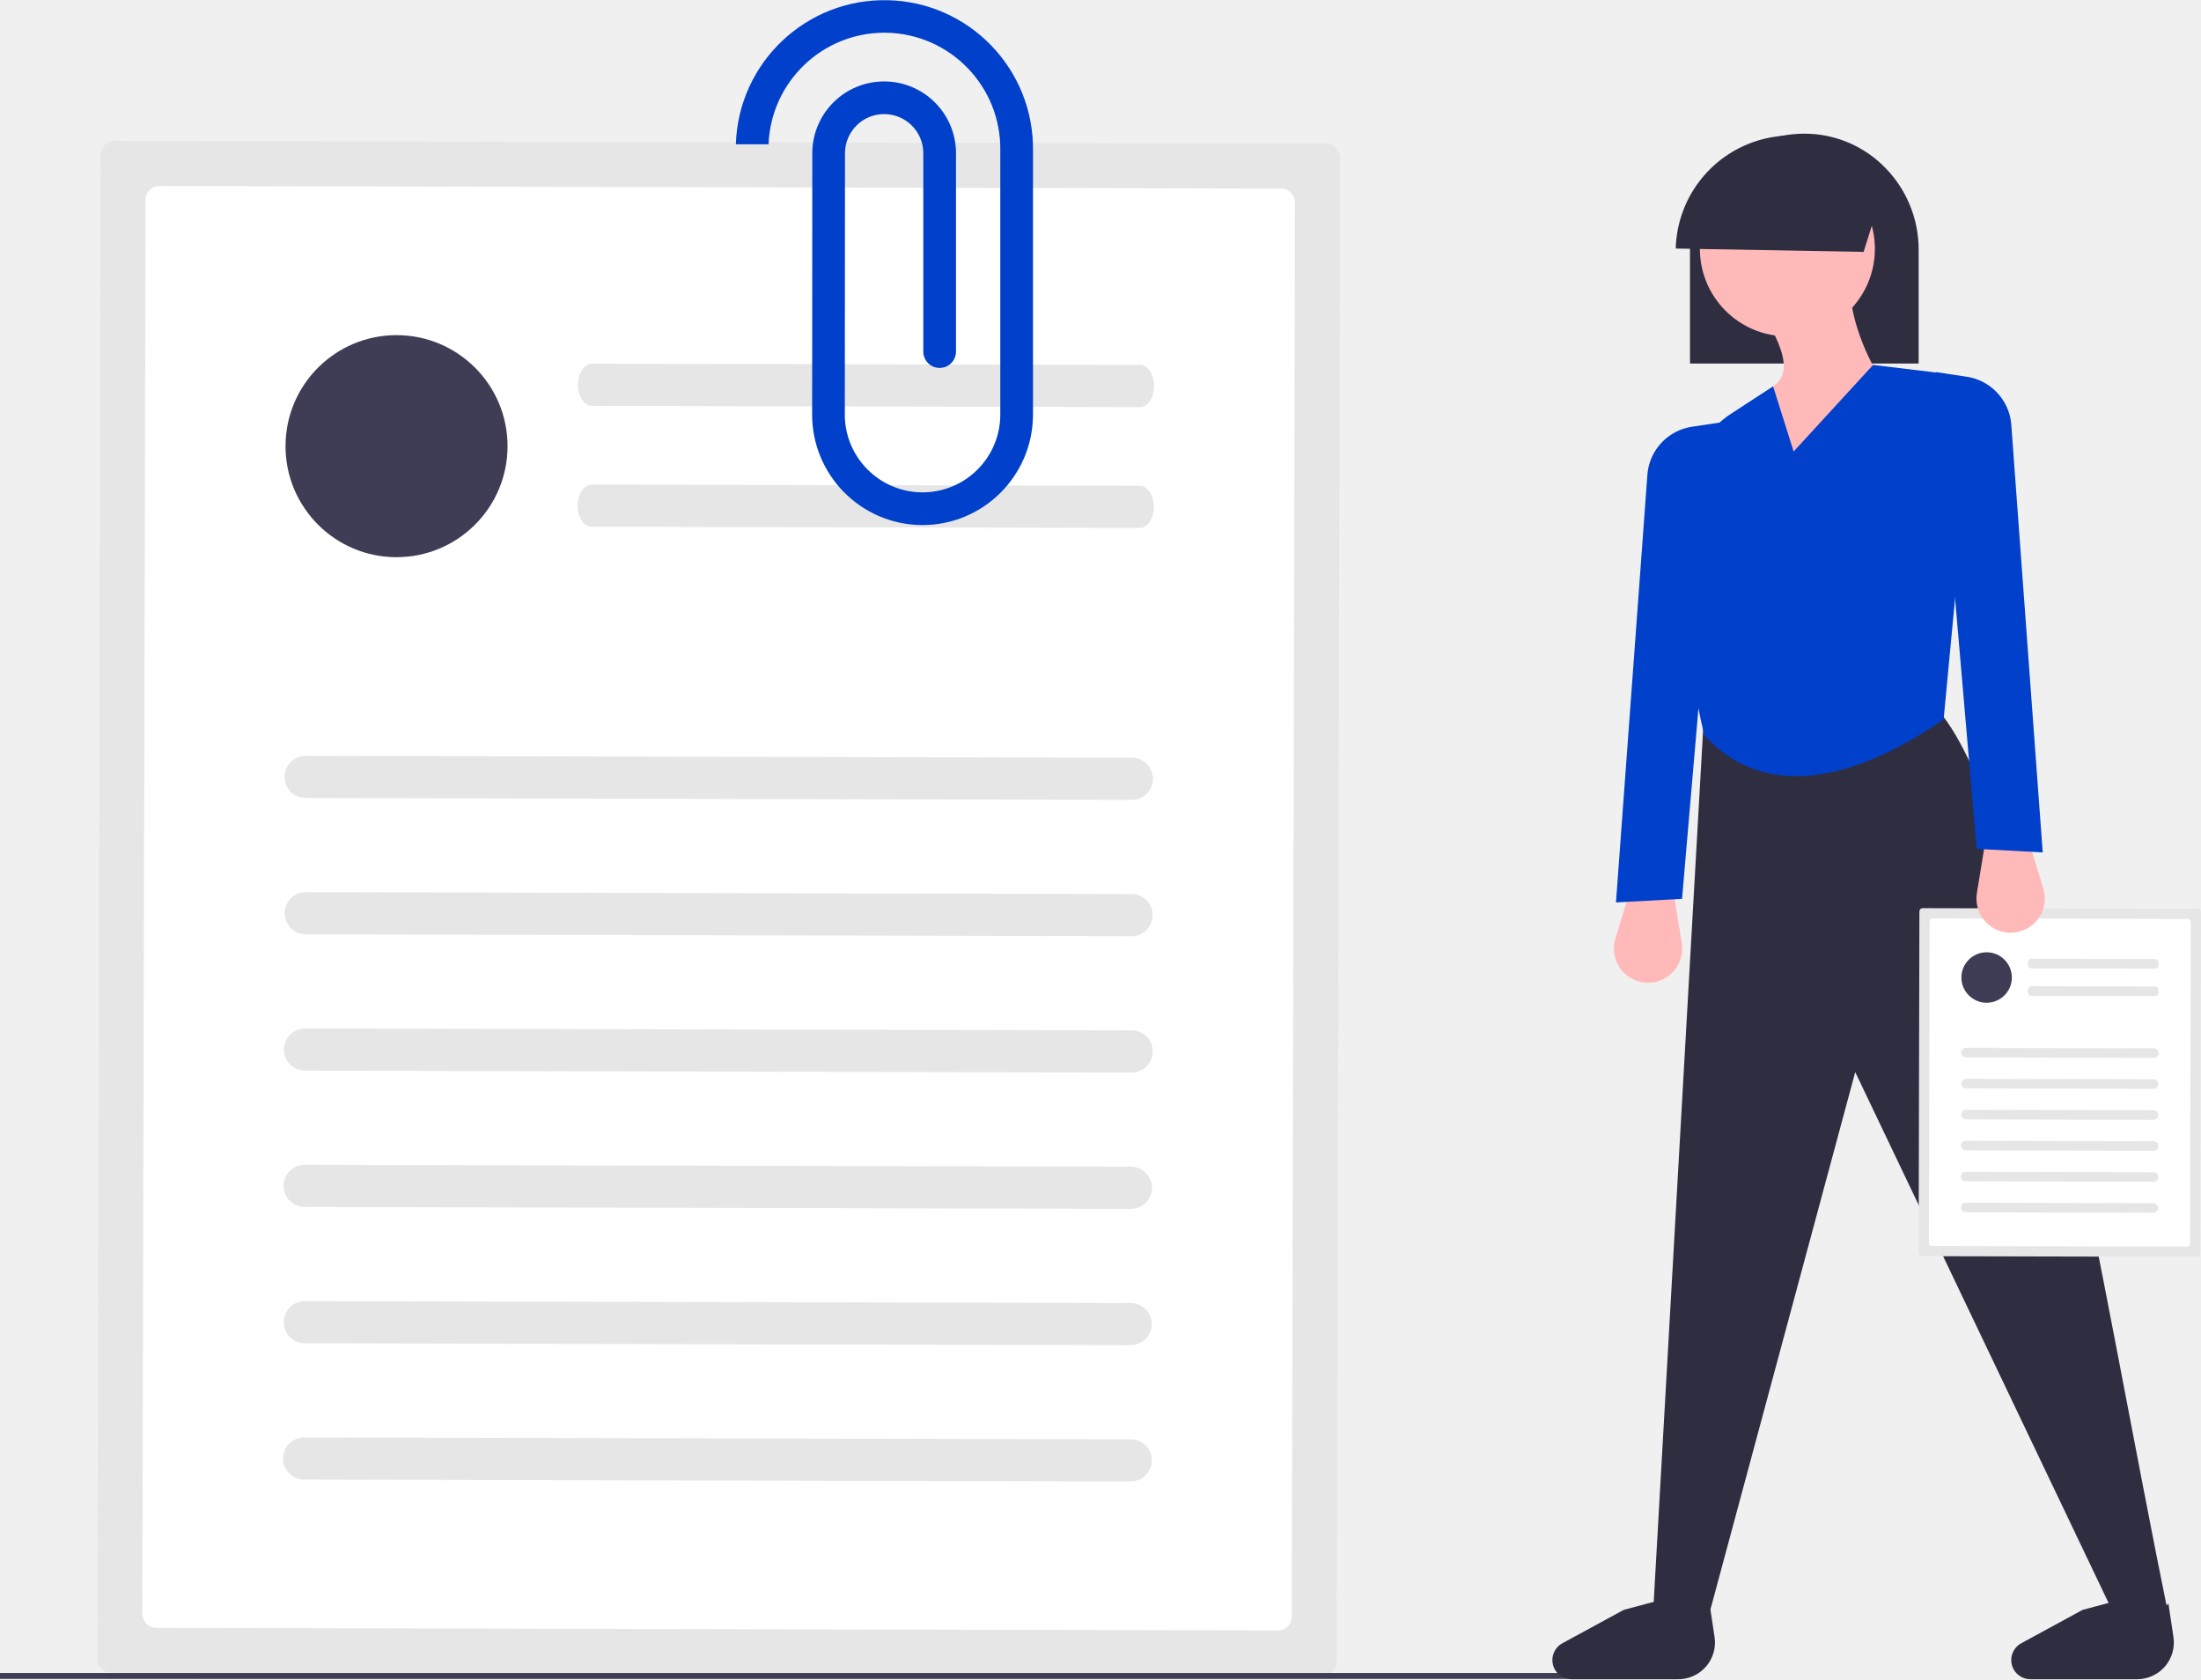
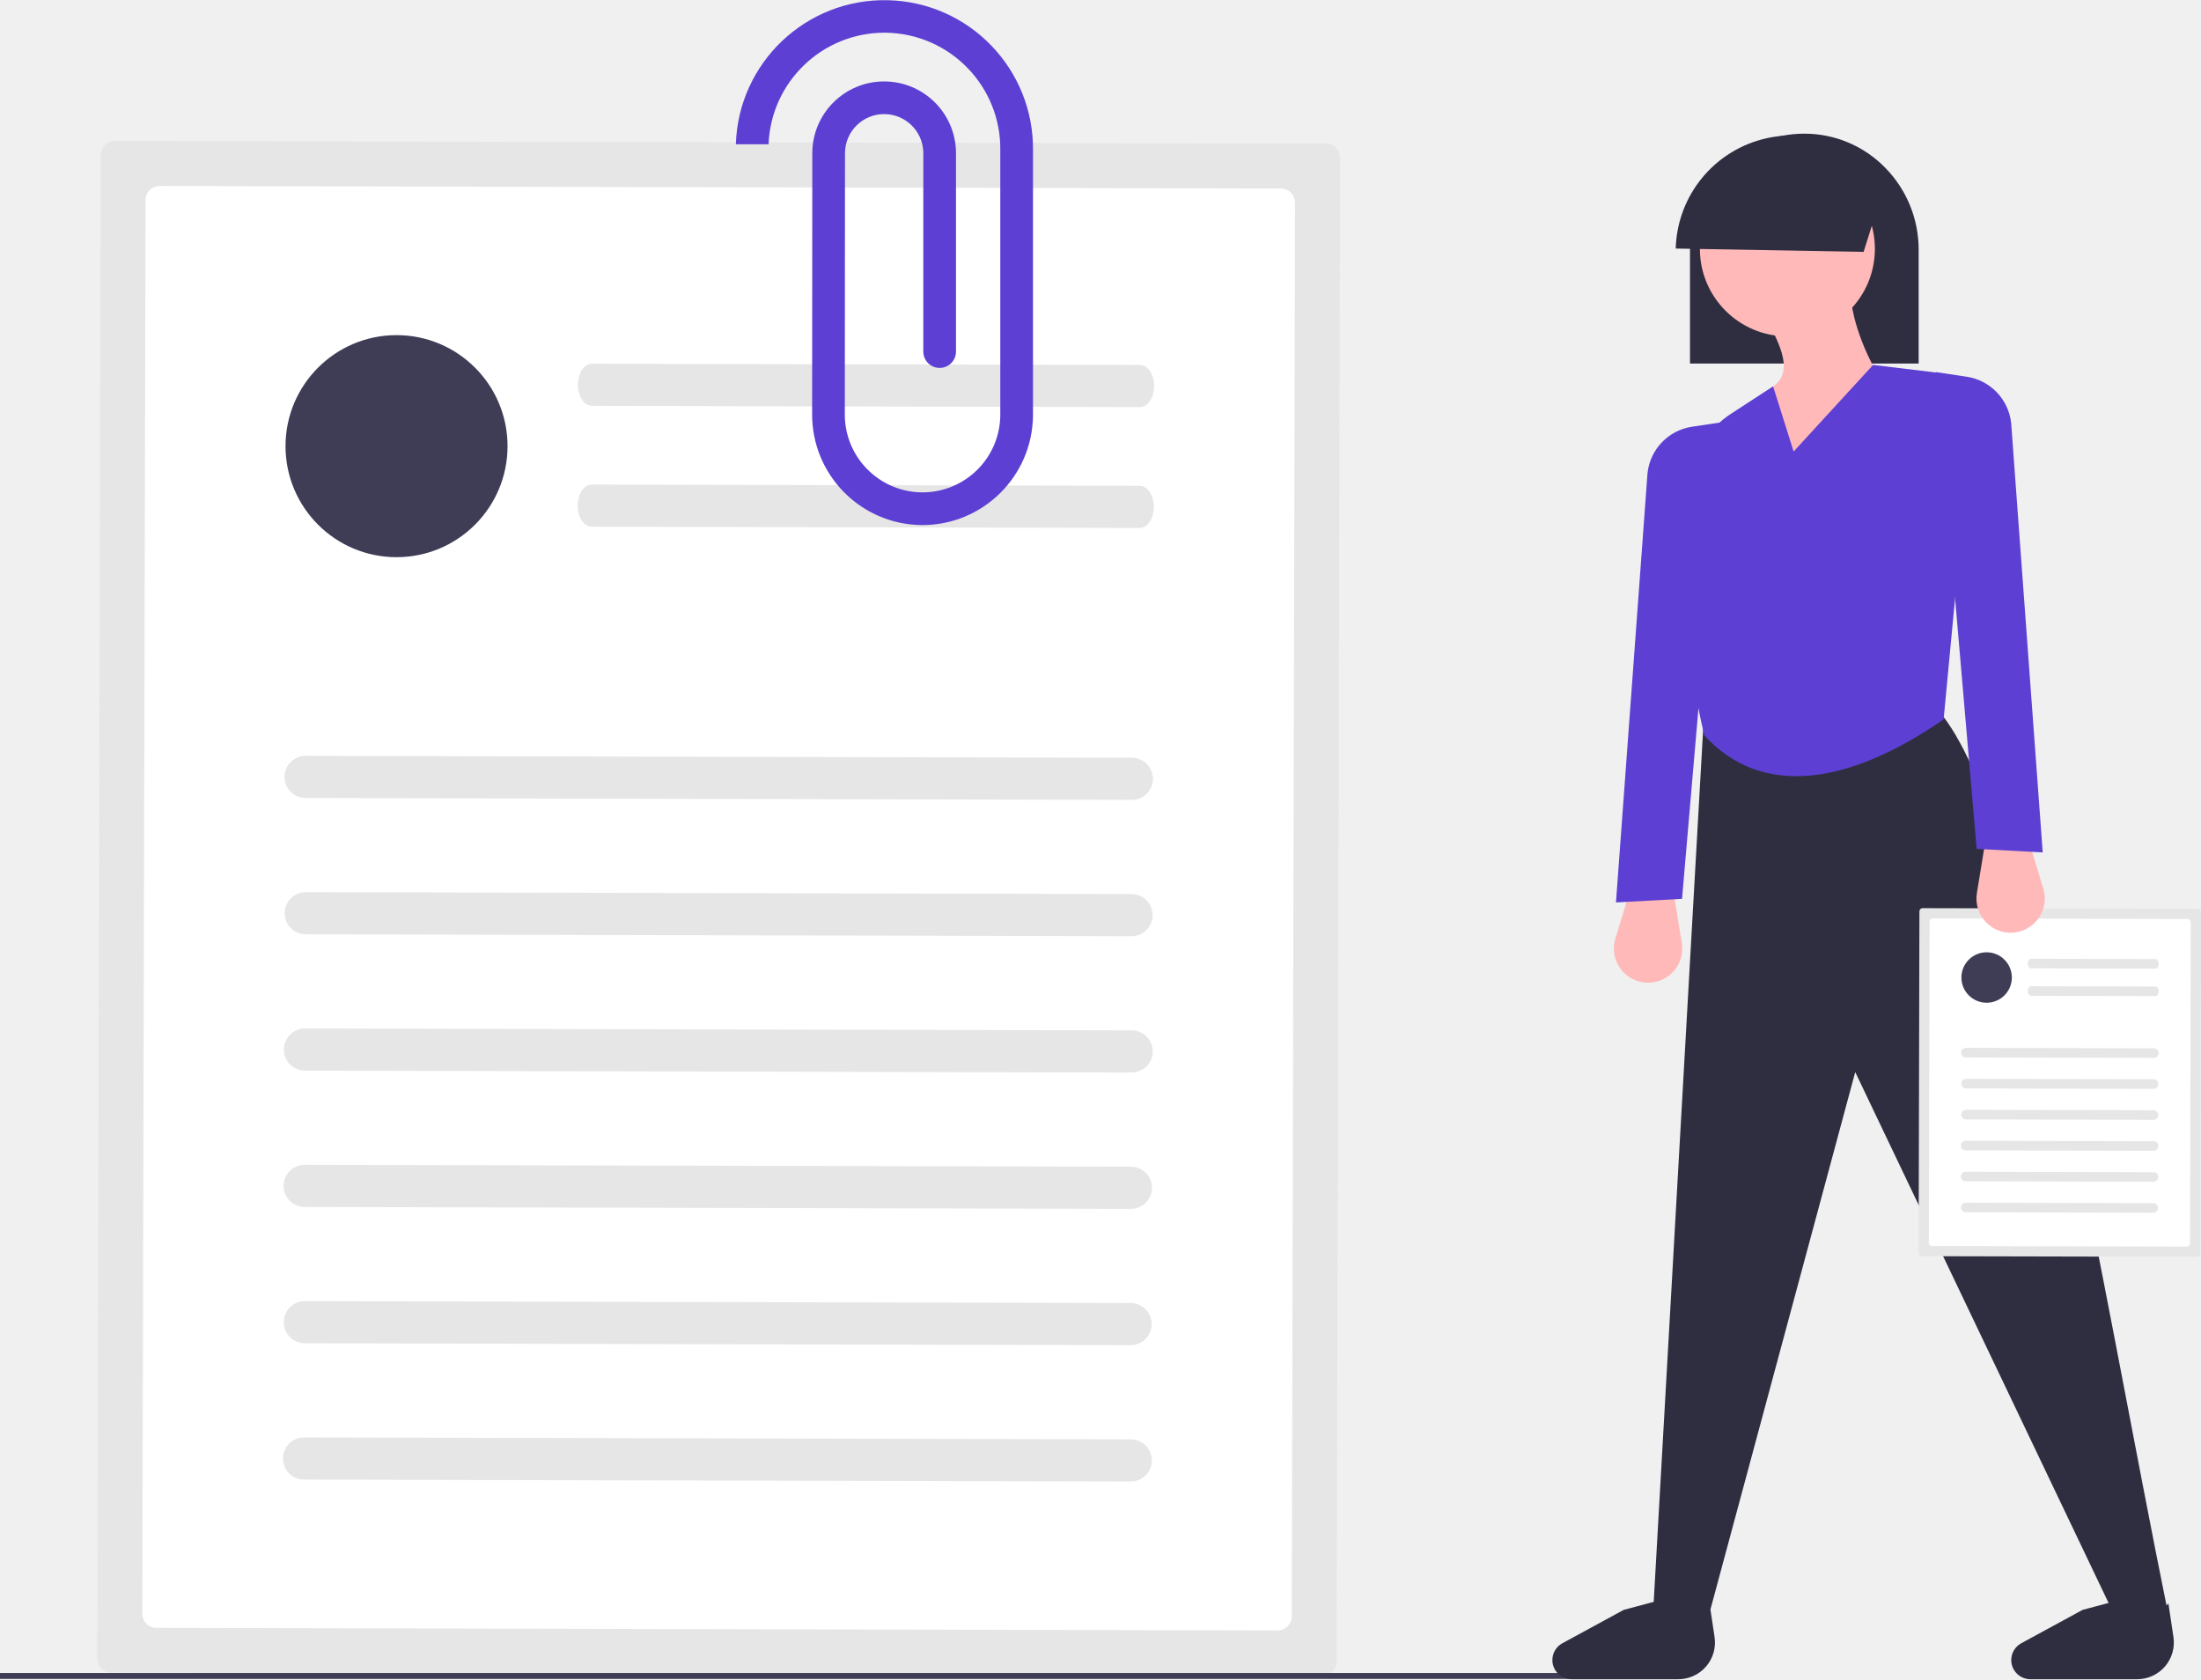
<svg xmlns="http://www.w3.org/2000/svg" id="becd4ed6-983c-4267-a9ef-ba1a19b5a08b" data-name="Layer 1" width="747.211" height="570.007" viewBox="0 0 747.211 570.007">
  <path d="M265.366,212.823a4.776,4.776,0,0,0-4.781,4.759l-1.175,510.439a4.776,4.776,0,0,0,4.759,4.781l411.213.946a4.776,4.776,0,0,0,4.781-4.759L681.338,218.551a4.776,4.776,0,0,0-4.759-4.781Z" transform="translate(-226.3946 -164.9967)" fill="#e6e6e6" />
  <path d="M280.596,228.124a4.776,4.776,0,0,0-4.781,4.759L274.71,712.791a4.776,4.776,0,0,0,4.759,4.781l380.682.876A4.776,4.776,0,0,0,664.933,713.689l1.104-479.908a4.776,4.776,0,0,0-4.759-4.781Z" transform="translate(-226.3946 -164.9967)" fill="#fff" />
  <path d="M610.71,436.519l-280.503-.645a7.156,7.156,0,1,1,.033-14.311l280.503.645a7.156,7.156,0,0,1-.033,14.311Z" transform="translate(-226.3946 -164.9967)" fill="#e6e6e6" />
  <path d="M613.426,303.19l-186.094-.428c-2.622-.006-4.74-3.215-4.731-7.167s2.142-7.151,4.764-7.145l186.094.428c2.622.006,4.74,3.215,4.731,7.167S616.048,303.196,613.426,303.19Z" transform="translate(-226.3946 -164.9967)" fill="#e6e6e6" />
  <path d="M613.331,344.216l-186.094-.428c-2.622-.006-4.74-3.215-4.731-7.167s2.142-7.151,4.764-7.145l186.094.428c2.622.006,4.74,3.215,4.731,7.167S615.953,344.222,613.331,344.216Z" transform="translate(-226.3946 -164.9967)" fill="#e6e6e6" />
  <path d="M610.604,482.792l-280.503-.645a7.156,7.156,0,0,1,.033-14.311l280.503.645a7.156,7.156,0,0,1-.033,14.311Z" transform="translate(-226.3946 -164.9967)" fill="#e6e6e6" />
  <path d="M610.497,529.065l-280.503-.645a7.156,7.156,0,1,1,.033-14.311l280.503.645a7.156,7.156,0,1,1-.033,14.311Z" transform="translate(-226.3946 -164.9967)" fill="#e6e6e6" />
  <path d="M610.391,575.339l-280.503-.645a7.156,7.156,0,1,1,.033-14.311l280.503.645a7.156,7.156,0,0,1-.033,14.311Z" transform="translate(-226.3946 -164.9967)" fill="#e6e6e6" />
  <path d="M610.284,621.612l-280.503-.645a7.156,7.156,0,0,1,.033-14.311l280.503.645a7.156,7.156,0,0,1-.033,14.311Z" transform="translate(-226.3946 -164.9967)" fill="#e6e6e6" />
  <path d="M610.178,667.886l-280.503-.645a7.156,7.156,0,1,1,.033-14.311l280.503.645a7.156,7.156,0,1,1-.033,14.311Z" transform="translate(-226.3946 -164.9967)" fill="#e6e6e6" />
  <circle cx="134.619" cy="151.447" r="37.687" fill="#3f3d56" />
  <path d="M418.807,436.077" transform="translate(-226.3946 -164.9967)" fill="#e6e6e6" />
-   <path d="M577.079,305.349,577.078,216.183a50.448,50.448,0,0,0-100.868-2.218h11.103a39.395,39.395,0,0,1,39.307-37.868c.192,0,.386.002.578.004a39.419,39.419,0,0,1,38.783,40.002V305.396c.002.228.002.455,0,.661a26.425,26.425,0,0,1-26.387,26.074q-.163,0-.325-.002a26.438,26.438,0,0,1-26.072-26.777l.061-88.566a13.296,13.296,0,0,1,26.586-.087V284.333a5.549,5.549,0,1,0,11.098,0l-.001-67.721a24.393,24.393,0,0,0-48.78.084L502.1,305.282a37.534,37.534,0,0,0,37.034,37.944c.155.002.307.003.462.003a37.544,37.544,0,0,0,37.483-37.058C577.081,305.882,577.081,305.592,577.079,305.349Z" transform="translate(-226.3946 -164.9967)" fill="#0040ca" />
+   <path d="M577.079,305.349,577.078,216.183a50.448,50.448,0,0,0-100.868-2.218h11.103a39.395,39.395,0,0,1,39.307-37.868c.192,0,.386.002.578.004a39.419,39.419,0,0,1,38.783,40.002V305.396c.002.228.002.455,0,.661a26.425,26.425,0,0,1-26.387,26.074q-.163,0-.325-.002a26.438,26.438,0,0,1-26.072-26.777l.061-88.566a13.296,13.296,0,0,1,26.586-.087V284.333a5.549,5.549,0,1,0,11.098,0l-.001-67.721a24.393,24.393,0,0,0-48.78.084L502.1,305.282a37.534,37.534,0,0,0,37.034,37.944c.155.002.307.003.462.003a37.544,37.544,0,0,0,37.483-37.058C577.081,305.882,577.081,305.592,577.079,305.349Z" transform="translate(-226.3946 -164.9967)" fill="#5D3FD3" />
  <rect y="567.897" width="557.106" height="2" fill="#3f3d56" />
  <path d="M800.122,288.4h77.631V249.794a39.602,39.602,0,0,0-11.37-27.876,38.262,38.262,0,0,0-27.448-11.549c-21.215,0-38.258,16.865-38.801,38.394-.006.354-.012.689-.012,1.031Z" transform="translate(-226.3946 -164.9967)" fill="#2f2e41" />
  <path d="M784.451,498.493h0A11.605,11.605,0,0,0,797.343,485.104l-2.95-18.025H779.846l-5.052,16.502A11.605,11.605,0,0,0,784.451,498.493Z" transform="translate(-226.3946 -164.9967)" fill="#ffb9b9" />
  <path d="M962.604,713.485l-17.276,2.122-89.106-186.698L805.911,715.606l-18.185-5.455,16.973-299.445,80.014-4.243C915.069,442.402,938.913,597.221,962.604,713.485Z" transform="translate(-226.3946 -164.9967)" fill="#2f2e41" />
  <path d="M796.152,735.003H759.905a6.5,6.5,0,0,1-6.495-6.23h0a6.5,6.5,0,0,1,3.389-5.981l20.848-11.338,12.845-3.425c5.655,6.48,11.063,6.514,16.27,1.284l1.708,11.386A12.456,12.456,0,0,1,796.152,735.003Z" transform="translate(-226.3946 -164.9967)" fill="#2f2e41" />
  <path d="M951.936,735.003H915.689a6.5,6.5,0,0,1-6.495-6.23h0a6.5,6.5,0,0,1,3.389-5.981l20.848-11.338,12.845-3.425c5.655,6.48,11.063,6.514,16.27,1.284l1.708,11.386A12.456,12.456,0,0,1,951.936,735.003Z" transform="translate(-226.3946 -164.9967)" fill="#2f2e41" />
-   <path d="M774.996,471.322l22.428-1.212,13.942-161.846L800.814,309.847a17.857,17.857,0,0,0-15.114,15.828Z" transform="translate(-226.3946 -164.9967)" fill="#0040ca" />
+   <path d="M774.996,471.322l22.428-1.212,13.942-161.846L800.814,309.847a17.857,17.857,0,0,0-15.114,15.828Z" transform="translate(-226.3946 -164.9967)" fill="#5D3FD3" />
  <circle cx="606.793" cy="84.47" r="29.702" fill="#ffb9b9" />
  <path d="M868.952,300.384c-22.476,65.622-42.238,70.206-60.616,43.644,1.619-19.794,8.189-35.83,20.003-47.887,6.861-4.703,2.811-13.639-2.425-23.034l28.49-9.699C855.215,275.38,860.458,287.739,868.952,300.384Z" transform="translate(-226.3946 -164.9967)" fill="#ffb9b9" />
-   <path d="M886.227,409.19c-32.543,22.467-61.816,26.62-81.226,5.455-6.787-28.098-8.188-57.555-4.894-86.667A31.098,31.098,0,0,1,814.06,305.439l14.279-9.298,6.971,22.125,26.974-29.399,20.379,2.46a15.044,15.044,0,0,1,13.151,16.58Z" transform="translate(-226.3946 -164.9967)" fill="#0040ca" />
+   <path d="M886.227,409.19c-32.543,22.467-61.816,26.62-81.226,5.455-6.787-28.098-8.188-57.555-4.894-86.667A31.098,31.098,0,0,1,814.06,305.439l14.279-9.298,6.971,22.125,26.974-29.399,20.379,2.46a15.044,15.044,0,0,1,13.151,16.58Z" transform="translate(-226.3946 -164.9967)" fill="#5D3FD3" />
  <path d="M866.442,227.026l-7.377,23.471-63.781-1.134a39.427,39.427,0,0,1,71.158-22.337Z" transform="translate(-226.3946 -164.9967)" fill="#2f2e41" />
  <path d="M879.098,473.268a1.085,1.085,0,0,0-1.086,1.081L877.745,590.319a1.085,1.085,0,0,0,1.081,1.086l93.426.215a1.085,1.085,0,0,0,1.086-1.081l.267-115.97a1.085,1.085,0,0,0-1.081-1.086Z" transform="translate(-226.3946 -164.9967)" fill="#e6e6e6" />
  <path d="M882.558,476.744a1.085,1.085,0,0,0-1.086,1.081l-.251,109.033a1.085,1.085,0,0,0,1.081,1.086l86.489.199a1.085,1.085,0,0,0,1.086-1.081l.251-109.033a1.085,1.085,0,0,0-1.081-1.086Z" transform="translate(-226.3946 -164.9967)" fill="#fff" />
  <path d="M957.559,524.091,893.83,523.944a1.626,1.626,0,1,1,.007-3.251l63.729.147a1.626,1.626,0,1,1-.007,3.251Z" transform="translate(-226.3946 -164.9967)" fill="#e6e6e6" />
  <path d="M958.176,493.799l-42.28-.097c-.596-.001-1.077-.73-1.075-1.628s.487-1.625,1.082-1.623l42.28.097c.596.001,1.077.73,1.075,1.628S958.772,493.8,958.176,493.799Z" transform="translate(-226.3946 -164.9967)" fill="#e6e6e6" />
  <path d="M958.155,503.12l-42.28-.097c-.596-.001-1.077-.73-1.075-1.628s.487-1.625,1.082-1.623l42.28.097c.596.001,1.077.73,1.075,1.628S958.75,503.121,958.155,503.12Z" transform="translate(-226.3946 -164.9967)" fill="#e6e6e6" />
  <path d="M957.535,534.604l-63.729-.147a1.626,1.626,0,0,1,.007-3.251l63.729.147a1.626,1.626,0,0,1-.007,3.251Z" transform="translate(-226.3946 -164.9967)" fill="#e6e6e6" />
  <path d="M957.511,545.117l-63.729-.147a1.626,1.626,0,0,1,.007-3.251l63.729.147a1.626,1.626,0,0,1-.007,3.251Z" transform="translate(-226.3946 -164.9967)" fill="#e6e6e6" />
  <path d="M957.487,555.63l-63.729-.147a1.626,1.626,0,1,1,.007-3.251l63.729.147a1.626,1.626,0,1,1-.007,3.251Z" transform="translate(-226.3946 -164.9967)" fill="#e6e6e6" />
  <path d="M957.462,566.143l-63.729-.147a1.626,1.626,0,1,1,.007-3.251l63.729.147a1.626,1.626,0,1,1-.007,3.251Z" transform="translate(-226.3946 -164.9967)" fill="#e6e6e6" />
  <path d="M957.438,576.656l-63.729-.147a1.626,1.626,0,0,1,.007-3.251l63.729.147a1.626,1.626,0,0,1-.007,3.251Z" transform="translate(-226.3946 -164.9967)" fill="#e6e6e6" />
  <circle cx="674.434" cy="331.813" r="8.562" fill="#3f3d56" />
  <path d="M913.959,523.99" transform="translate(-226.3946 -164.9967)" fill="#e6e6e6" />
  <path d="M910.415,481.521h0a11.605,11.605,0,0,1-12.892-13.389l2.95-18.025H915.02l5.052,16.502A11.605,11.605,0,0,1,910.415,481.521Z" transform="translate(-226.3946 -164.9967)" fill="#ffb9b9" />
-   <path d="M919.869,454.35l-22.428-1.212L883.5,291.292l10.552,1.583a17.857,17.857,0,0,1,15.114,15.828Z" transform="translate(-226.3946 -164.9967)" fill="#0040ca" />
+   <path d="M919.869,454.35l-22.428-1.212L883.5,291.292l10.552,1.583a17.857,17.857,0,0,1,15.114,15.828Z" transform="translate(-226.3946 -164.9967)" fill="#5D3FD3" />
</svg>
